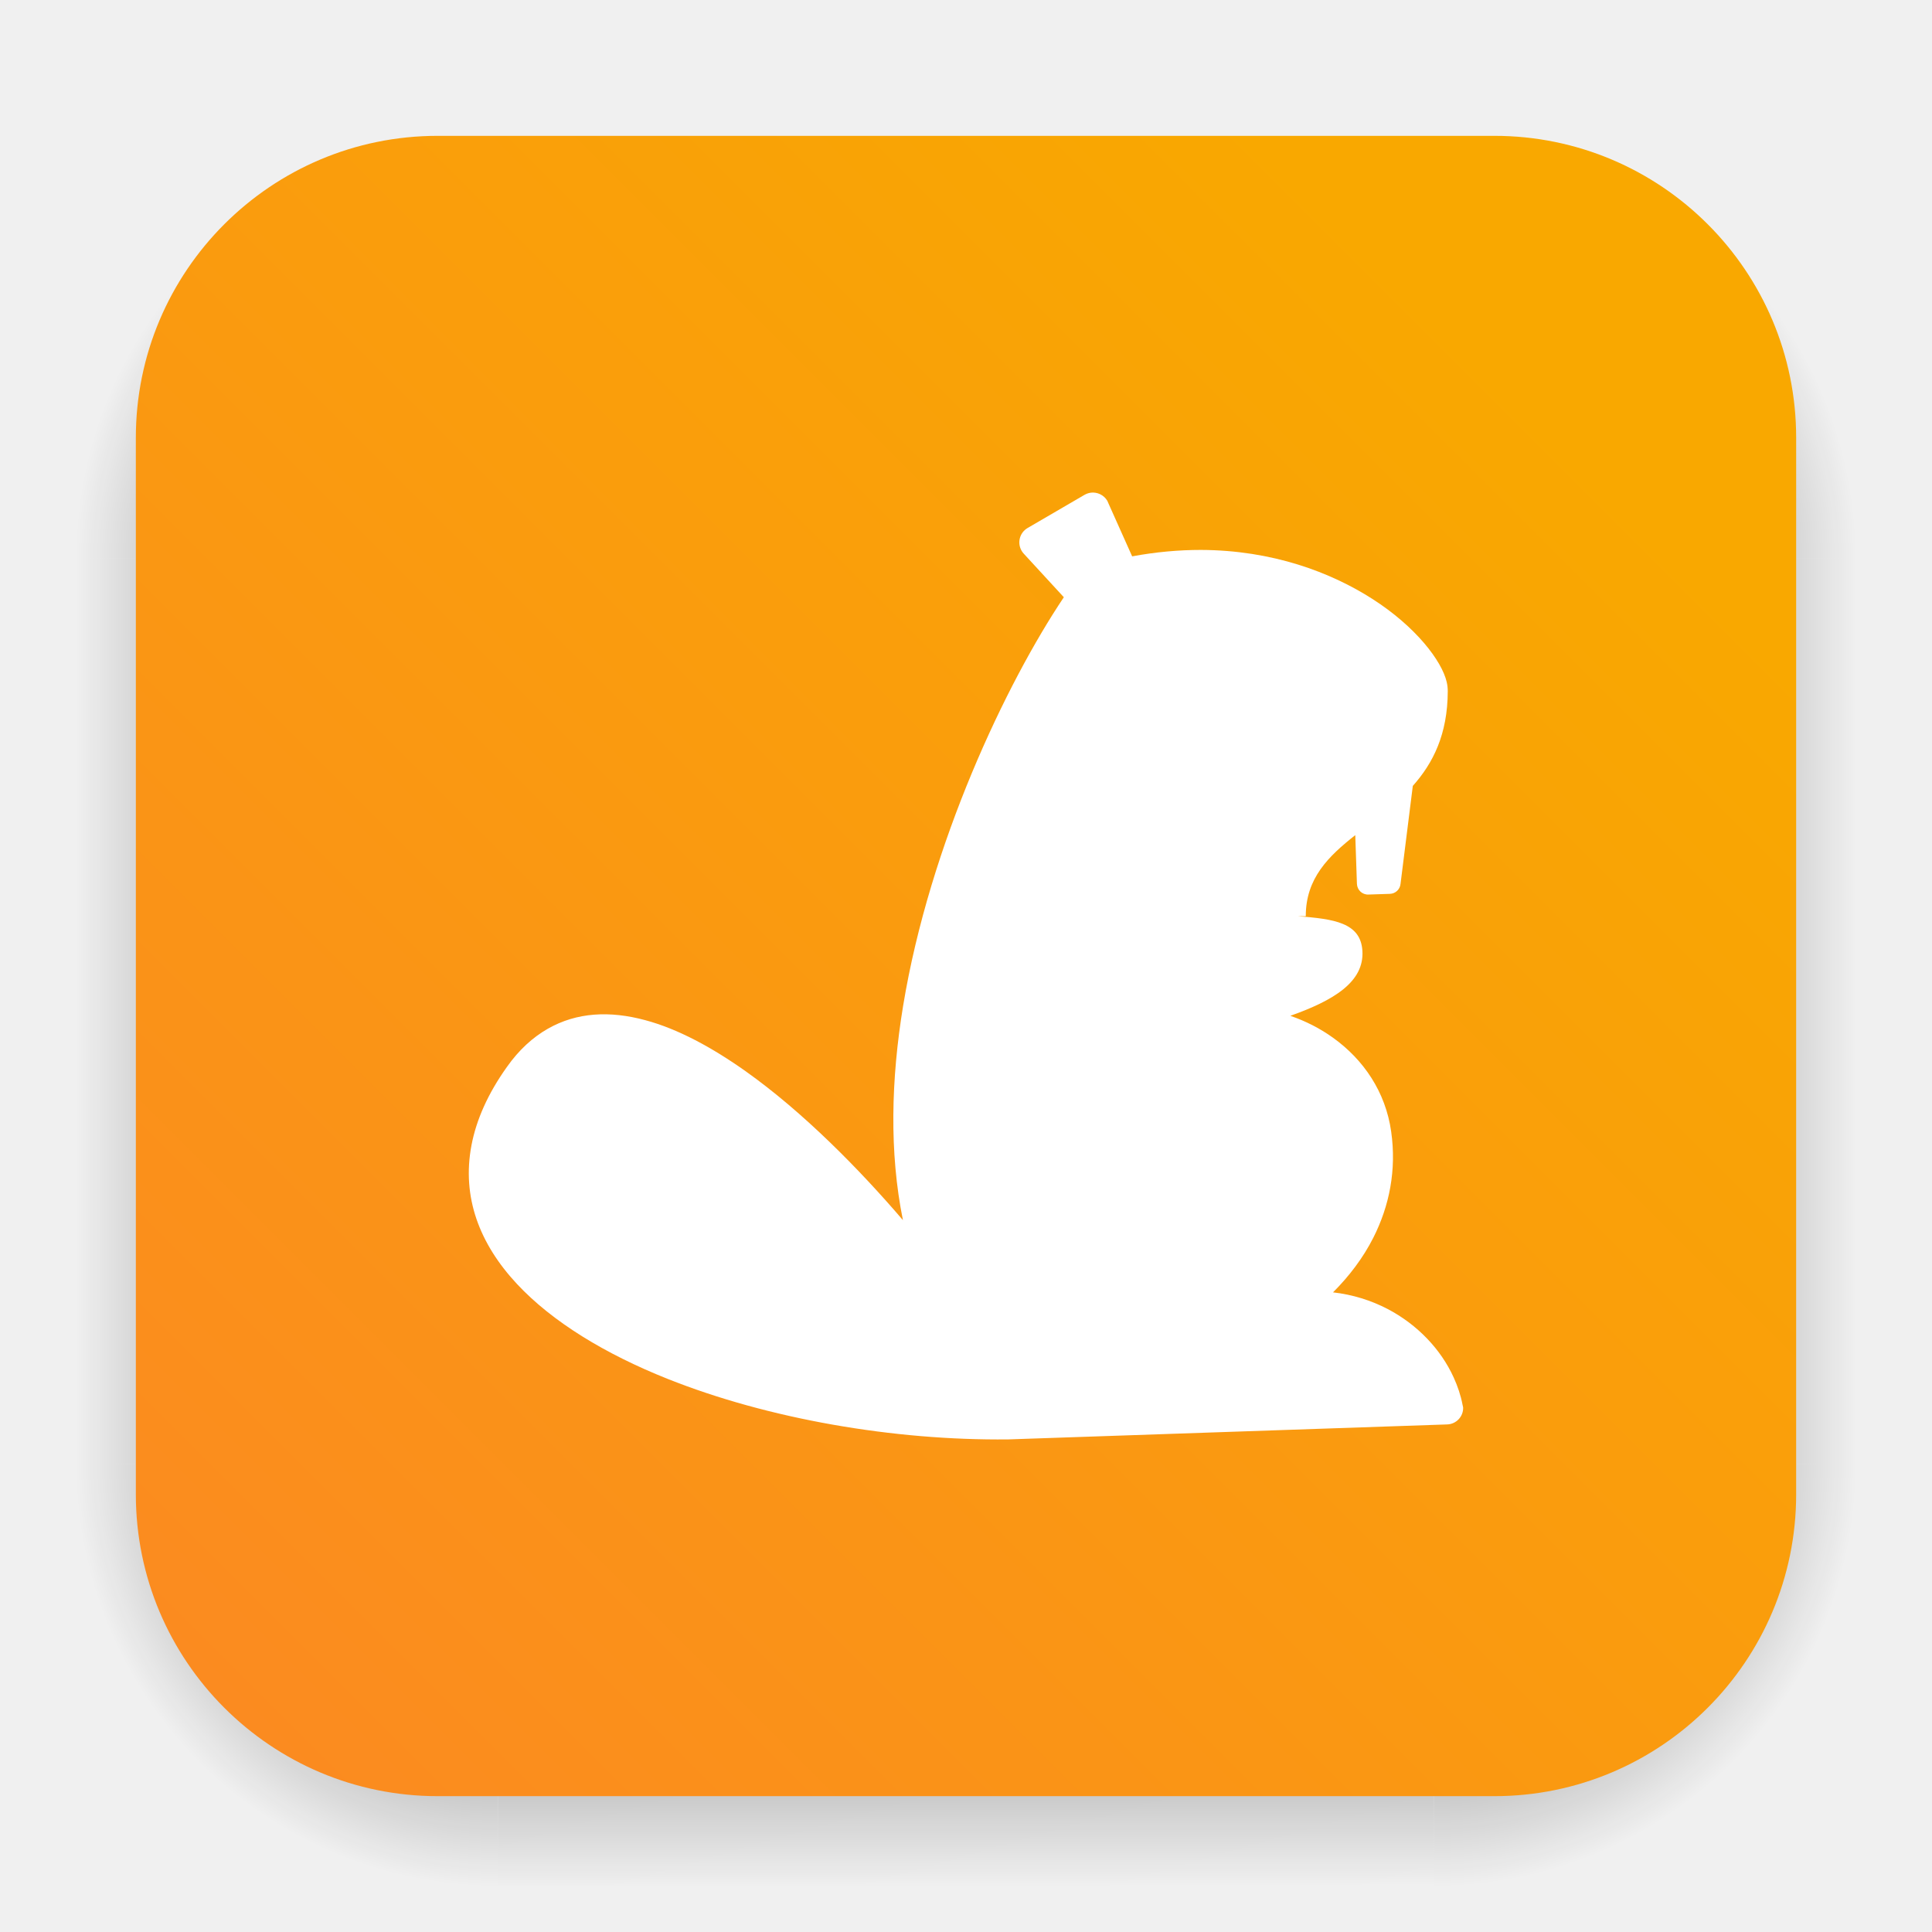
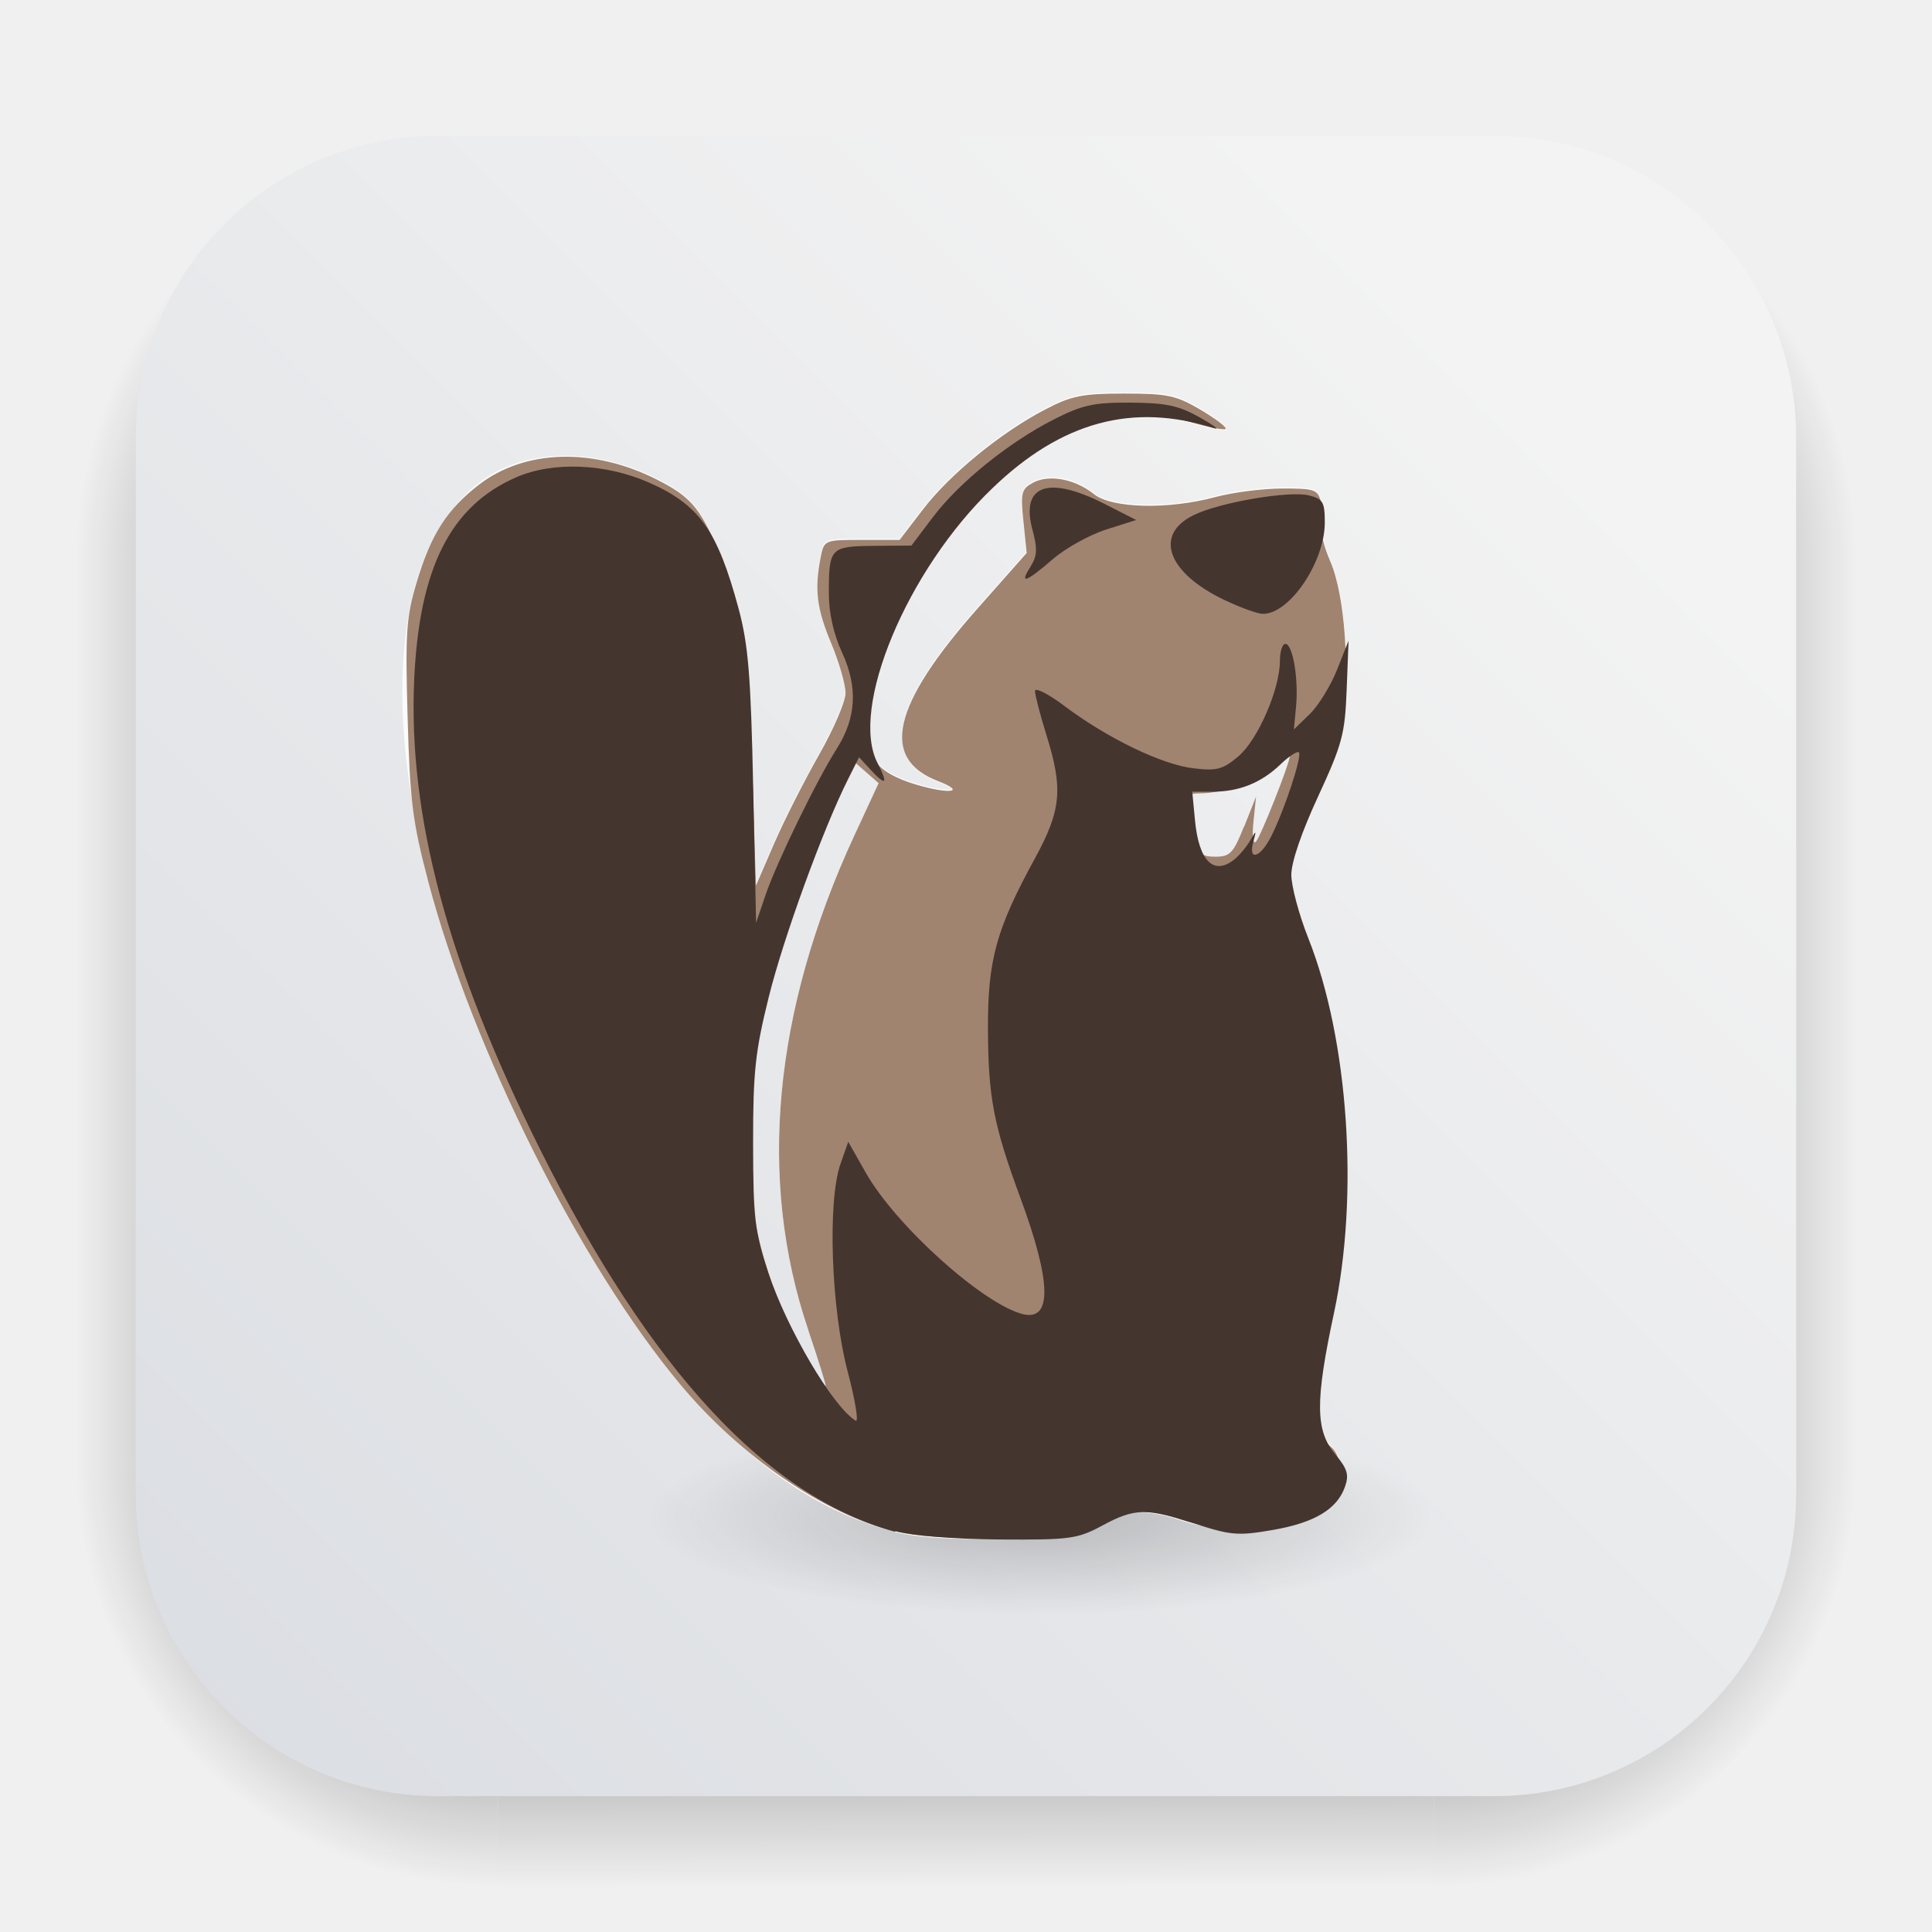
<svg xmlns="http://www.w3.org/2000/svg" xmlns:xlink="http://www.w3.org/1999/xlink" width="64" height="64" version="1" id="svg34">
  <defs id="defs38">
    <filter color-interpolation-filters="sRGB" height="1.048" width="1.048" y="-.024" x="-.024" id="filter2761">
      <feGaussianBlur id="feGaussianBlur939" stdDeviation="0.146" />
    </filter>
    <linearGradient gradientUnits="userSpaceOnUse" gradientTransform="matrix(3.7796,0,0,3.7796,8.359258,-18.51782)" y2="2.624" y1="15.576" x2="14.217" x1="1.331" id="linearGradient1024">
      <stop id="stop942" offset="0" stop-color="#fb8922" />
      <stop id="stop944" offset="1" stop-color="#f9a800" />
    </linearGradient>
    <filter color-interpolation-filters="sRGB" height="1.048" width="1.048" y="-.024" x="-.024" id="filter2761-3">
      <feGaussianBlur id="feGaussianBlur4" stdDeviation="0.146" />
    </filter>
    <linearGradient gradientTransform="matrix(3.7796,0,0,3.7796,95.42045,0.53085)" gradientUnits="userSpaceOnUse" y2="2.624" y1="15.576" x2="14.217" x1="1.331" id="linearGradient1024-6">
      <stop id="stop7" offset="0" stop-color="#fb8922" />
      <stop id="stop9" offset="1" stop-color="#f9a800" />
    </linearGradient>
    <linearGradient gradientUnits="userSpaceOnUse" gradientTransform="matrix(1.2346,0,0,1.2346,2.383203,3.6047)" y2="4" y1="44" x2="0" id="linearGradient890">
      <stop id="stop4" offset="0" stop-color="#f7c800" />
      <stop id="stop6" offset="1" stop-color="#ff0" />
    </linearGradient>
    <filter color-interpolation-filters="sRGB" height="1.048" width="1.048" y="-.024" x="-.024" id="filter2761-67">
      <feGaussianBlur id="feGaussianBlur9" stdDeviation="0.146" />
    </filter>
    <linearGradient gradientUnits="userSpaceOnUse" gradientTransform="matrix(3.7796,0,0,3.7796,66.44357,0.53068)" y2="1.108" y1="15.601" x2="15.644" x1="1.438" id="linearGradient4673">
      <stop id="stop12" offset="0" stop-color="#e21e21" />
      <stop id="stop14" offset="1" stop-color="#fc3f40" />
    </linearGradient>
    <linearGradient gradientUnits="userSpaceOnUse" y2="9.67" y1="54.592" x2="34.134" x1="34.134" id="linearGradient915">
      <stop id="stop17" offset="0" stop-color="#f7c800" />
      <stop id="stop19" offset="1" stop-color="#ff0" />
    </linearGradient>
-     <filter style="color-interpolation-filters:sRGB" id="filter1057" x="-0.027" width="1.054" y="-0.027" height="1.054">
-       <feGaussianBlur stdDeviation="0.619" id="feGaussianBlur1059" />
-     </filter>
    <linearGradient xlink:href="#linearGradient1051" id="linearGradient1053" x1="-127" y1="60" x2="-80.659" y2="13.659" gradientUnits="userSpaceOnUse" gradientTransform="translate(131.5,-0.5099975)" />
    <linearGradient id="linearGradient1051">
-       <stop style="stop-color:#fb8922;stop-opacity:1" offset="0" id="stop1047" />
-       <stop style="stop-color:#f9a800;stop-opacity:1" offset="1" id="stop1049" />
+       <stop style="stop-color:#dadde2;stop-opacity:1;" offset="0" id="stop1047" />
+       <stop style="stop-color:#f3f3f3;stop-opacity:1;" offset="1" id="stop1049" />
    </linearGradient>
    <linearGradient id="linearGradient890-3" x2="0" y1="44" y2="4" gradientTransform="matrix(1.2346,0,0,1.2346,3.1419,3.6047)" gradientUnits="userSpaceOnUse">
      <stop stop-color="#f7c800" offset="0" id="stop861" />
      <stop stop-color="#ff0" offset="1" id="stop863" />
    </linearGradient>
    <filter id="filter2761-6" x="-.024" y="-.024" width="1.048" height="1.048" color-interpolation-filters="sRGB">
      <feGaussianBlur stdDeviation="0.146" id="feGaussianBlur866" />
    </filter>
    <radialGradient id="gradient_ds_br" cx="0" cy="0" r="1" gradientUnits="userSpaceOnUse" gradientTransform="matrix(13.9984,0.00477622,-0.00477841,14.0048,47.5016,48.4952)">
      <stop offset="0.65" id="stop1" />
      <stop offset="1" stop-opacity="0" id="stop2" />
    </radialGradient>
    <linearGradient id="gradient_ds_b" x1="30.449" y1="48.5" x2="30.492" y2="62.5" gradientUnits="userSpaceOnUse">
      <stop offset="0.654" id="stop3" />
-       <stop offset="1" stop-opacity="0" id="stop4" />
+       <stop offset="1" stop-opacity="0" id="stop5" />
    </linearGradient>
    <radialGradient id="gradient_ds_bl" cx="0" cy="0" r="1" gradientUnits="userSpaceOnUse" gradientTransform="matrix(0,14,-14,0,16.5,48.5)">
-       <stop offset="0.65" id="stop5" />
-       <stop offset="1" stop-opacity="0" id="stop6" />
+       <stop offset="0.65" id="stop8" />
+       <stop offset="1" stop-opacity="0" id="stop10" />
    </radialGradient>
    <linearGradient id="gradient_ds_r" x1="47.5" y1="33.5" x2="61.5" y2="33.501" gradientUnits="userSpaceOnUse">
-       <stop offset="0.649" id="stop7" />
-       <stop offset="1" stop-opacity="0" id="stop8" />
+       <stop offset="0.649" id="stop11" />
+       <stop offset="1" stop-opacity="0" id="stop13" />
    </linearGradient>
    <linearGradient id="gradient_ds_l" x1="16.5" y1="33.895" x2="2.5" y2="33.895" gradientUnits="userSpaceOnUse">
-       <stop offset="0.649" id="stop9" />
-       <stop offset="1" stop-opacity="0" id="stop10" />
+       <stop offset="0.649" id="stop15" />
+       <stop offset="1" stop-opacity="0" id="stop16" />
    </linearGradient>
    <radialGradient id="gradient_ds_tr" cx="0" cy="0" r="1" gradientTransform="matrix(0.00843236,-14,14.0084,0.0189842,47.4916,18.5)" gradientUnits="userSpaceOnUse">
-       <stop offset="0.65" id="stop11" />
-       <stop offset="1" stop-opacity="0" id="stop12" />
+       <stop offset="0.65" id="stop18" />
+       <stop offset="1" stop-opacity="0" id="stop20" />
    </radialGradient>
    <linearGradient id="gradient_ds_t" x1="29.98" y1="18.5" x2="29.916" y2="4.5" gradientUnits="userSpaceOnUse">
-       <stop offset="0.649" id="stop13" />
-       <stop offset="1" stop-opacity="0" id="stop14" />
+       <stop offset="0.649" id="stop21" />
+       <stop offset="1" stop-opacity="0" id="stop22" />
    </linearGradient>
    <radialGradient id="gradient_ds_tl" cx="0" cy="0" r="1" gradientTransform="matrix(-0.00843236,-14,-14.0084,0.0189842,16.5084,18.5)" gradientUnits="userSpaceOnUse">
-       <stop offset="0.65" id="stop15" />
-       <stop offset="1" stop-opacity="0" id="stop16" />
+       <stop offset="0.65" id="stop23" />
+       <stop offset="1" stop-opacity="0" id="stop24" />
    </radialGradient>
+     <radialGradient xlink:href="#linearGradient3106" id="radialGradient3127-6" cx="23.991" cy="44.515" fx="23.991" fy="44.515" r="20.86" gradientTransform="matrix(0.6250565,0,0,0.1555107,19.46573,43.33054)" gradientUnits="userSpaceOnUse" />
+     <linearGradient id="linearGradient3106">
+       <stop style="stop-color:black;stop-opacity:1;" offset="0" id="stop3108" />
+       <stop style="stop-color:black;stop-opacity:0;" offset="1" id="stop3110" />
+     </linearGradient>
  </defs>
  <g id="ds" opacity="0.25">
    <path id="ds-br" d="m 47.5,48.5 h 14 v 14 h -14 z" fill="url(#gradient_ds_br)" style="fill:url(#gradient_ds_br)" />
    <path id="ds-b" d="m 16.5,48.5 h 31 v 14 h -31 z" fill="url(#gradient_ds_b)" style="fill:url(#gradient_ds_b)" />
    <path id="ds-bl" d="m 2.5,48.5 h 14 v 14 h -14 z" fill="url(#gradient_ds_bl)" style="fill:url(#gradient_ds_bl)" />
    <path id="ds-r" d="m 47.5,18.5 h 14 v 30 h -14 z" fill="url(#gradient_ds_r)" style="fill:url(#gradient_ds_r)" />
    <path id="ds-l" d="m 2.5,18.5 h 14 v 30 h -14 z" fill="url(#gradient_ds_l)" style="fill:url(#gradient_ds_l)" />
    <path id="ds-tr" d="m 47.5,4.5 h 14 v 14 h -14 z" fill="url(#gradient_ds_tr)" style="fill:url(#gradient_ds_tr)" />
    <path id="ds-t" d="m 16.5,4.5 h 31 v 14 h -31 z" fill="url(#gradient_ds_t)" style="fill:url(#gradient_ds_t)" />
    <path id="ds-tl" d="m 16.5,4.5 h -14 v 14 h 14 z" fill="url(#gradient_ds_tl)" style="fill:url(#gradient_ds_tl)" />
  </g>
  <rect style="fill:url(#linearGradient1053);fill-opacity:1;stroke-width:2.744;stroke-linecap:round" id="bg" width="55" height="55" x="4.5" y="4.5" rx="10" />
  <g id="art">
-     <path style="fill:#ffffff;fill-opacity:1;stroke:none;stroke-width:0.039;stroke-opacity:1" d="m 36.13,16.322 c -0.071,0.009 -0.141,0.034 -0.207,0.072 L 34.042,17.49 c -0.035,0.019 -0.065,0.043 -0.096,0.07 -0.225,0.205 -0.241,0.558 -0.031,0.783 l 1.326,1.441 c -1.903,2.841 -4.439,8.153 -5.326,13.547 -0.395,2.41 -0.461,4.84 -0.004,7.088 -1.449,-1.693 -3.308,-3.581 -5.207,-4.93 -1.116,-0.791 -2.249,-1.407 -3.338,-1.697 -1.155,-0.31 -2.254,-0.267 -3.227,0.291 -0.492,0.283 -0.947,0.694 -1.346,1.26 -0.636,0.891 -1.015,1.759 -1.174,2.592 -0.329,1.724 0.268,3.27 1.504,4.596 1.174,1.259 2.929,2.323 4.99,3.145 3.333,1.329 7.495,2.048 11.281,2.006 h 0.012 l 14.531,-0.496 c 0.302,-0.008 0.543,-0.262 0.531,-0.564 -0.008,-0.027 -0.012,-0.059 -0.02,-0.09 -0.058,-0.306 -0.159,-0.608 -0.295,-0.906 -0.422,-0.926 -1.194,-1.744 -2.186,-2.264 -0.543,-0.283 -1.154,-0.477 -1.809,-0.551 0.539,-0.539 0.999,-1.146 1.336,-1.812 0.531,-1.05 0.772,-2.241 0.59,-3.516 -0.186,-1.318 -0.918,-2.383 -1.922,-3.104 -0.43,-0.31 -0.91,-0.554 -1.418,-0.729 1.43,-0.508 2.453,-1.12 2.387,-2.154 -0.058,-0.93 -0.937,-1.055 -2.143,-1.145 h 0.268 c -0.004,-1.259 0.759,-1.992 1.639,-2.686 l 0.055,1.613 c 0.008,0.205 0.177,0.363 0.379,0.355 h 0.004 l 0.705,-0.023 c 0.19,-0.004 0.342,-0.15 0.357,-0.336 l 0.406,-3.24 c 0.67,-0.752 1.154,-1.705 1.158,-3.139 0,-0.101 -0.012,-0.202 -0.035,-0.303 -0.163,-0.701 -1.025,-1.832 -2.459,-2.75 -1.38,-0.884 -3.314,-1.617 -5.686,-1.625 -0.721,0 -1.485,0.066 -2.275,0.213 L 36.723,16.685 c -0.012,-0.031 -0.026,-0.063 -0.041,-0.094 -0.116,-0.198 -0.338,-0.298 -0.553,-0.27 z" id="path925" />
+     <ellipse style="color:#000000;display:inline;overflow:visible;visibility:visible;opacity:0.2;fill:url(#radialGradient3127-6);fill-opacity:1;fill-rule:nonzero;stroke:none;stroke-width:0.763;stroke-linecap:butt;stroke-linejoin:miter;stroke-miterlimit:4;stroke-dasharray:none;stroke-dashoffset:0;stroke-opacity:1;marker:none;marker-start:none;marker-mid:none;marker-end:none;enable-background:accumulate" id="path3119-9" cx="34.462" cy="50.253" rx="13.038" ry="3.244" />
+     <g id="g6" transform="matrix(0.1888202,0,0,0.190343,7.358323,7.720037)">
+       <path d="M 118,226 C 95.3,220.32 75.1,199.4 55.4,161.3 27.3,106.9 23.7,57.3 46.73,42.3 c 7.89,-4.88 19.4,-4.7 29.6,0.443 5.66,2.86 7.27,4.66 10.5,11.7 3.97,8.67 5.52,18.6 6.19,39.6 l 0.618,19.3 3.18,-7.29 c 1.75,-4.01 5.28,-10.9 7.85,-15.4 2.57,-4.45 4.68,-9.31 4.68,-10.8 0,-1.48 -1.12,-5.35 -2.5,-8.62 -2.56,-6.08 -2.97,-9.38 -1.88,-14.9 0.624,-3.12 0.631,-3.13 7.25,-3.13 l 6.62,-0.004 4.13,-5.34 c 4.66,-6.04 13.7,-13.4 21.5,-17.4 4.52,-2.34 6.45,-2.72 13.8,-2.72 7.58,0 9.08,0.319 13.4,2.84 2.66,1.56 4.62,3.05 4.36,3.31 -0.26,0.26 -3.07,-0.286 -6.26,-1.21 -7.94,-2.31 -15.9,-1.48 -24,2.5 -19.2,9.44 -38.7,45 -31.1,56.6 1.03,1.58 3.54,2.99 7.16,4.04 5.88,1.71 8.72,1.26 3.81,-0.608 -10.3,-3.91 -8.17,-13.2 6.9,-30.1 l 8.59,-9.63 -0.569,-5.51 c -0.515,-4.99 -0.357,-5.63 1.68,-6.72 2.8,-1.5 7.37,-0.653 10.7,1.99 3.16,2.49 13,2.72 21.3,0.509 3.02,-0.812 8.3,-1.48 11.7,-1.49 5.82,-0.011 6.27,0.155 6.86,2.49 0.345,1.37 0.373,3.16 0.062,3.97 -0.311,0.81 0.378,3.6 1.53,6.21 2.59,5.86 3.56,19.7 1.91,27.3 -0.638,2.98 -2.94,9.08 -5.12,13.6 -5.45,11.2 -5.66,12.9 -2.53,20.3 5.37,12.7 9.29,37 8.28,51.1 -0.299,4.15 -1.74,13.4 -3.21,20.5 -2.8,13.7 -2.58,18.5 1,21.5 0.822,0.683 1.5,2.68 1.5,4.44 0,3.72 -2.8,6.71 -7.9,8.41 -4.78,1.6 -15.1,1.42 -20.1,-0.361 -5.97,-2.11 -10.9,-1.87 -15,0.723 -3.08,1.95 -5.05,2.24 -16.5,2.46 -8.83,0.166 -14.9,-0.224 -18.9,-1.22 z m -15.2,-35.2 c -8.89,-26.1 -6.13,-55.4 8.09,-85.9 l 4.28,-9.16 -4.58,-3.98 -4.01,8.66 c -16.3,35.2 -18.8,66.2 -7.12,89.3 3.09,6.12 5.89,10.9 6.41,10.9 0.138,0 -1.24,-4.39 -3.06,-9.75 z m 76.5,-87.5 2.1,-5.25 -0.456,4.37 c -0.259,2.49 -0.08,4 0.416,3.5 0.818,-0.818 5.97,-13.7 5.97,-15 0,-0.311 -1.36,0.582 -3.03,1.98 -3.09,2.6 -8.64,4.61 -12.8,4.62 -2.1,0.005 -2.24,0.329 -1.66,3.76 1.14,6.77 1.44,7.25 4.46,7.25 2.52,0 3.12,-0.629 4.97,-5.25 z" fill="#fcfbfb" id="path2" />
+       <path d="M 118,226 C 95.3,220.32 75.1,199.4 55.4,161.3 33.9,119.6 26.5,81 35.4,57.3 c 6.4,-17.1 23.5,-23 41,-14.2 5.66,2.86 7.27,4.66 10.5,11.7 3.97,8.67 5.52,18.6 6.19,39.6 l 0.618,19.3 3.18,-7.29 c 1.75,-4.01 5.28,-10.9 7.85,-15.4 2.57,-4.45 4.68,-9.31 4.68,-10.8 0,-1.48 -1.12,-5.35 -2.5,-8.62 -2.56,-6.08 -2.97,-9.38 -1.88,-14.9 0.624,-3.12 0.631,-3.13 7.25,-3.13 l 6.62,-0.004 4.13,-5.34 c 4.66,-6.04 13.7,-13.4 21.5,-17.4 4.52,-2.34 6.45,-2.72 13.8,-2.72 7.58,0 9.08,0.319 13.4,2.84 2.66,1.56 4.62,3.05 4.36,3.31 -0.26,0.26 -3.07,-0.286 -6.26,-1.21 -7.94,-2.31 -15.9,-1.48 -24,2.5 -19.2,9.44 -38.7,45 -31.1,56.6 1.03,1.58 3.54,2.99 7.16,4.04 5.88,1.71 8.72,1.26 3.81,-0.608 -10.3,-3.91 -8.17,-13.2 6.9,-30.1 l 8.59,-9.63 -0.569,-5.51 c -0.515,-4.99 -0.357,-5.63 1.68,-6.72 2.8,-1.5 7.37,-0.653 10.7,1.99 3.16,2.49 13,2.72 21.3,0.509 3.02,-0.812 8.3,-1.48 11.7,-1.49 5.82,-0.011 6.27,0.155 6.86,2.49 0.345,1.37 0.373,3.16 0.062,3.97 -0.311,0.81 0.378,3.6 1.53,6.21 2.59,5.86 3.56,19.7 1.91,27.3 -0.638,2.98 -2.94,9.08 -5.12,13.6 -5.45,11.2 -5.66,12.9 -2.53,20.3 5.37,12.7 9.29,37 8.28,51.1 -0.299,4.15 -1.74,13.4 -3.21,20.5 -2.8,13.7 -2.58,18.5 1,21.5 0.822,0.683 1.5,2.68 1.5,4.44 0,3.72 -2.8,6.71 -7.9,8.41 -4.78,1.6 -15.1,1.42 -20.1,-0.361 -5.97,-2.11 -10.9,-1.87 -15,0.723 -3.08,1.95 -5.05,2.24 -16.5,2.46 -8.83,0.166 -14.9,-0.224 -18.9,-1.22 z m -15.2,-35.2 c -8.89,-26.1 -6.13,-55.4 8.09,-85.9 l 4.28,-9.16 -4.58,-3.98 -4.01,8.66 c -16.3,35.2 -18.8,66.2 -7.12,89.3 3.09,6.12 5.89,10.9 6.41,10.9 0.138,0 -1.24,-4.39 -3.06,-9.75 z m 76.5,-87.5 2.1,-5.25 -0.456,4.37 c -0.259,2.49 -0.08,4 0.416,3.5 0.818,-0.818 5.97,-13.7 5.97,-15 0,-0.311 -1.36,0.582 -3.03,1.98 -3.09,2.6 -8.64,4.61 -12.8,4.62 -2.1,0.005 -2.24,0.329 -1.66,3.76 1.14,6.77 1.44,7.25 4.46,7.25 2.52,0 3.12,-0.629 4.97,-5.25 z" fill="#fbfbfb" id="path3" />
+       <path d="M 118,226 C 105.6,222.89 90.9,212.9 80.4,200.4 62.8,179.5 44,142.2 36.2,113 33.4,102.4 32.96,99 32.54,84.3 32.119,69.4 32.293,66.9 34.15,60.7 c 2.52,-8.31 5.31,-12.6 10.9,-16.9 8.09,-6.17 20.1,-6.5 31.3,-0.859 5.66,2.86 7.27,4.66 10.5,11.7 3.97,8.67 5.52,18.6 6.19,39.6 l 0.618,19.3 3.18,-7.29 c 1.75,-4.01 5.28,-10.9 7.85,-15.4 2.57,-4.45 4.68,-9.31 4.68,-10.8 0,-1.48 -1.12,-5.35 -2.5,-8.62 -2.56,-6.08 -2.97,-9.38 -1.88,-14.9 0.624,-3.12 0.631,-3.13 7.25,-3.13 l 6.62,-0.004 4.13,-5.34 c 4.66,-6.04 13.7,-13.4 21.5,-17.4 4.52,-2.34 6.45,-2.72 13.8,-2.72 7.58,0 9.08,0.319 13.4,2.84 2.66,1.56 4.62,3.05 4.36,3.31 -0.26,0.26 -3.07,-0.286 -6.26,-1.21 -7.94,-2.31 -15.9,-1.48 -24,2.5 -19.2,9.44 -38.7,45 -31.1,56.6 1.03,1.58 3.54,2.99 7.16,4.04 5.88,1.71 8.72,1.26 3.81,-0.608 -10.3,-3.91 -8.17,-13.2 6.9,-30.1 l 8.59,-9.63 -0.569,-5.51 c -0.515,-4.99 -0.357,-5.63 1.68,-6.72 2.8,-1.5 7.37,-0.653 10.7,1.99 3.16,2.49 13,2.72 21.3,0.509 3.02,-0.812 8.3,-1.48 11.7,-1.49 5.82,-0.011 6.27,0.155 6.86,2.49 0.345,1.37 0.373,3.16 0.062,3.97 -0.311,0.81 0.378,3.6 1.53,6.21 2.59,5.86 3.56,19.7 1.91,27.3 -0.638,2.98 -2.94,9.08 -5.12,13.6 -5.45,11.2 -5.66,12.9 -2.53,20.3 5.37,12.7 9.29,37 8.28,51.1 -0.299,4.15 -1.74,13.4 -3.21,20.5 -2.8,13.7 -2.58,18.5 1,21.5 0.822,0.683 1.5,2.68 1.5,4.44 0,3.72 -2.8,6.71 -7.9,8.41 -4.78,1.6 -15.1,1.42 -20.1,-0.361 -5.97,-2.11 -10.9,-1.87 -15,0.723 -3.08,1.95 -5.05,2.24 -16.5,2.46 -8.83,0.166 -14.9,-0.224 -18.9,-1.22 z m -15.2,-35.2 c -8.89,-26.1 -6.13,-55.4 8.09,-85.9 l 4.28,-9.16 -4.58,-3.98 -4.01,8.66 c -16.3,35.2 -18.8,66.2 -7.12,89.3 3.09,6.12 5.89,10.9 6.41,10.9 0.138,0 -1.24,-4.39 -3.06,-9.75 z m 76.5,-87.5 2.1,-5.25 -0.456,4.37 c -0.259,2.49 -0.08,4 0.416,3.5 0.818,-0.818 5.97,-13.7 5.97,-15 0,-0.311 -1.36,0.582 -3.03,1.98 -3.09,2.6 -8.64,4.61 -12.8,4.62 -2.1,0.005 -2.24,0.329 -1.66,3.76 1.14,6.77 1.44,7.25 4.46,7.25 2.52,0 3.12,-0.629 4.97,-5.25 z" fill="#a08470" id="path4" />
+       <path d="M 118,226 C 95.6,219.86 75.1,197.9 55.8,159.5 39.5,127.1 32.6,101.3 33.7,77.6 34.606,58.2 40.08,47.5 51.6,42.5 c 6.46,-2.78 15.7,-2.41 23.3,0.932 8.83,3.86 12,8.32 15.7,21.9 1.72,6.37 2.15,11.7 2.57,31.2 l 0.507,23.5 1.72,-5 c 1.89,-5.48 8.9,-19.8 12.5,-25.4 3.37,-5.34 3.65,-10.6 0.876,-16.6 -1.48,-3.18 -2.33,-6.88 -2.33,-10.2 -0.015,-8.04 0.248,-8.32 7.85,-8.39 l 6.64,-0.057 3.76,-4.94 c 4.62,-6.06 13.3,-13 21.2,-17 5.05,-2.54 7.02,-2.97 13.5,-2.93 6.19,0.037 8.42,0.508 12.1,2.56 2.48,1.38 3.6,2.23 2.5,1.88 -14.2,-4.48 -26.7,-1.15 -38.8,10.4 -15,14.2 -25.2,38.4 -20.2,47.9 1.91,3.7 1.48,4.06 -1.29,1.08 l -1.96,-2.11 -1.95,3.86 c -4.36,8.62 -11.3,27.5 -13.9,37.9 -2.38,9.52 -2.75,13 -2.74,25.5 0.018,13 0.295,15.3 2.69,22.5 3.21,9.64 11.3,23.3 15.3,25.7 0.571,0.347 -0.059,-3.5 -1.4,-8.55 -2.9,-10.9 -3.56,-29.6 -1.27,-36.1 l 1.37,-3.88 3.08,5.38 c 5.27,9.22 20.5,22.8 27.5,24.6 5.22,1.31 5.1,-5.51 -0.369,-20.2 -4.72,-12.7 -5.66,-17.5 -5.7,-29.5 -0.036,-11.9 1.45,-17.3 8.24,-29.6 4.64,-8.45 4.97,-12.1 2.01,-21.5 -1.09,-3.49 -1.99,-6.92 -2,-7.62 -0.007,-0.705 2.35,0.483 5.24,2.64 7.38,5.52 17.1,10.2 22.6,10.8 4.08,0.483 5.12,0.205 7.86,-2.1 3.41,-2.87 7.27,-11.7 7.27,-16.6 0,-1.63 0.43,-2.96 0.955,-2.96 1.3,0 2.34,6.08 1.88,10.9 l -0.381,3.99 2.77,-2.66 c 1.53,-1.46 3.68,-4.94 4.8,-7.72 l 2.02,-5.06 -0.331,8.53 c -0.299,7.72 -0.777,9.48 -5.02,18.6 -2.87,6.14 -4.69,11.4 -4.69,13.6 0,1.99 1.35,6.99 3,11.1 7.03,17.6 8.9,44.7 4.5,65.1 -3.33,15.4 -3.29,20.5 0.162,24.6 2.18,2.59 2.5,3.63 1.75,5.72 -1.39,3.91 -5.37,6.27 -12.7,7.52 -6.01,1.03 -7.34,0.926 -13.5,-1.06 -8.69,-2.8 -10.7,-2.76 -16.4,0.299 -4.36,2.32 -5.64,2.49 -18,2.41 -7.8,-0.052 -15.3,-0.649 -18.2,-1.44 z m 59.6,-117 c 0.862,-0.688 2.09,-2.15 2.74,-3.25 1.11,-1.9 1.14,-1.89 0.557,0.25 -0.92,3.36 1.22,2.74 3.1,-0.913 2.31,-4.47 5.52,-14.1 4.91,-14.7 -0.282,-0.282 -1.75,0.663 -3.25,2.1 -3.36,3.2 -7.23,4.74 -11.9,4.74 h -3.56 l 0.477,4.97 c 0.688,7.16 3.3,9.7 6.96,6.78 z m -1.68,-45.1 c -10.1,-4.75 -12.5,-11.4 -5.5,-14.8 4.57,-2.23 16.8,-4.31 20.3,-3.43 2.4,0.603 2.73,1.16 2.73,4.7 0,6.88 -6.2,16 -10.9,15.9 -0.888,-0.005 -3.87,-1.07 -6.62,-2.37 z m -34.1,-5.87 c 1.18,-1.82 1.25,-3.04 0.337,-6.42 -2.09,-7.75 2.72,-9.47 12.6,-4.5 l 5.61,2.83 -5.28,1.66 c -2.9,0.915 -7.12,3.24 -9.37,5.17 -4.74,4.06 -5.94,4.45 -3.87,1.26 z" fill="#45352f" id="path5" />
+     </g>
  </g>
</svg>
